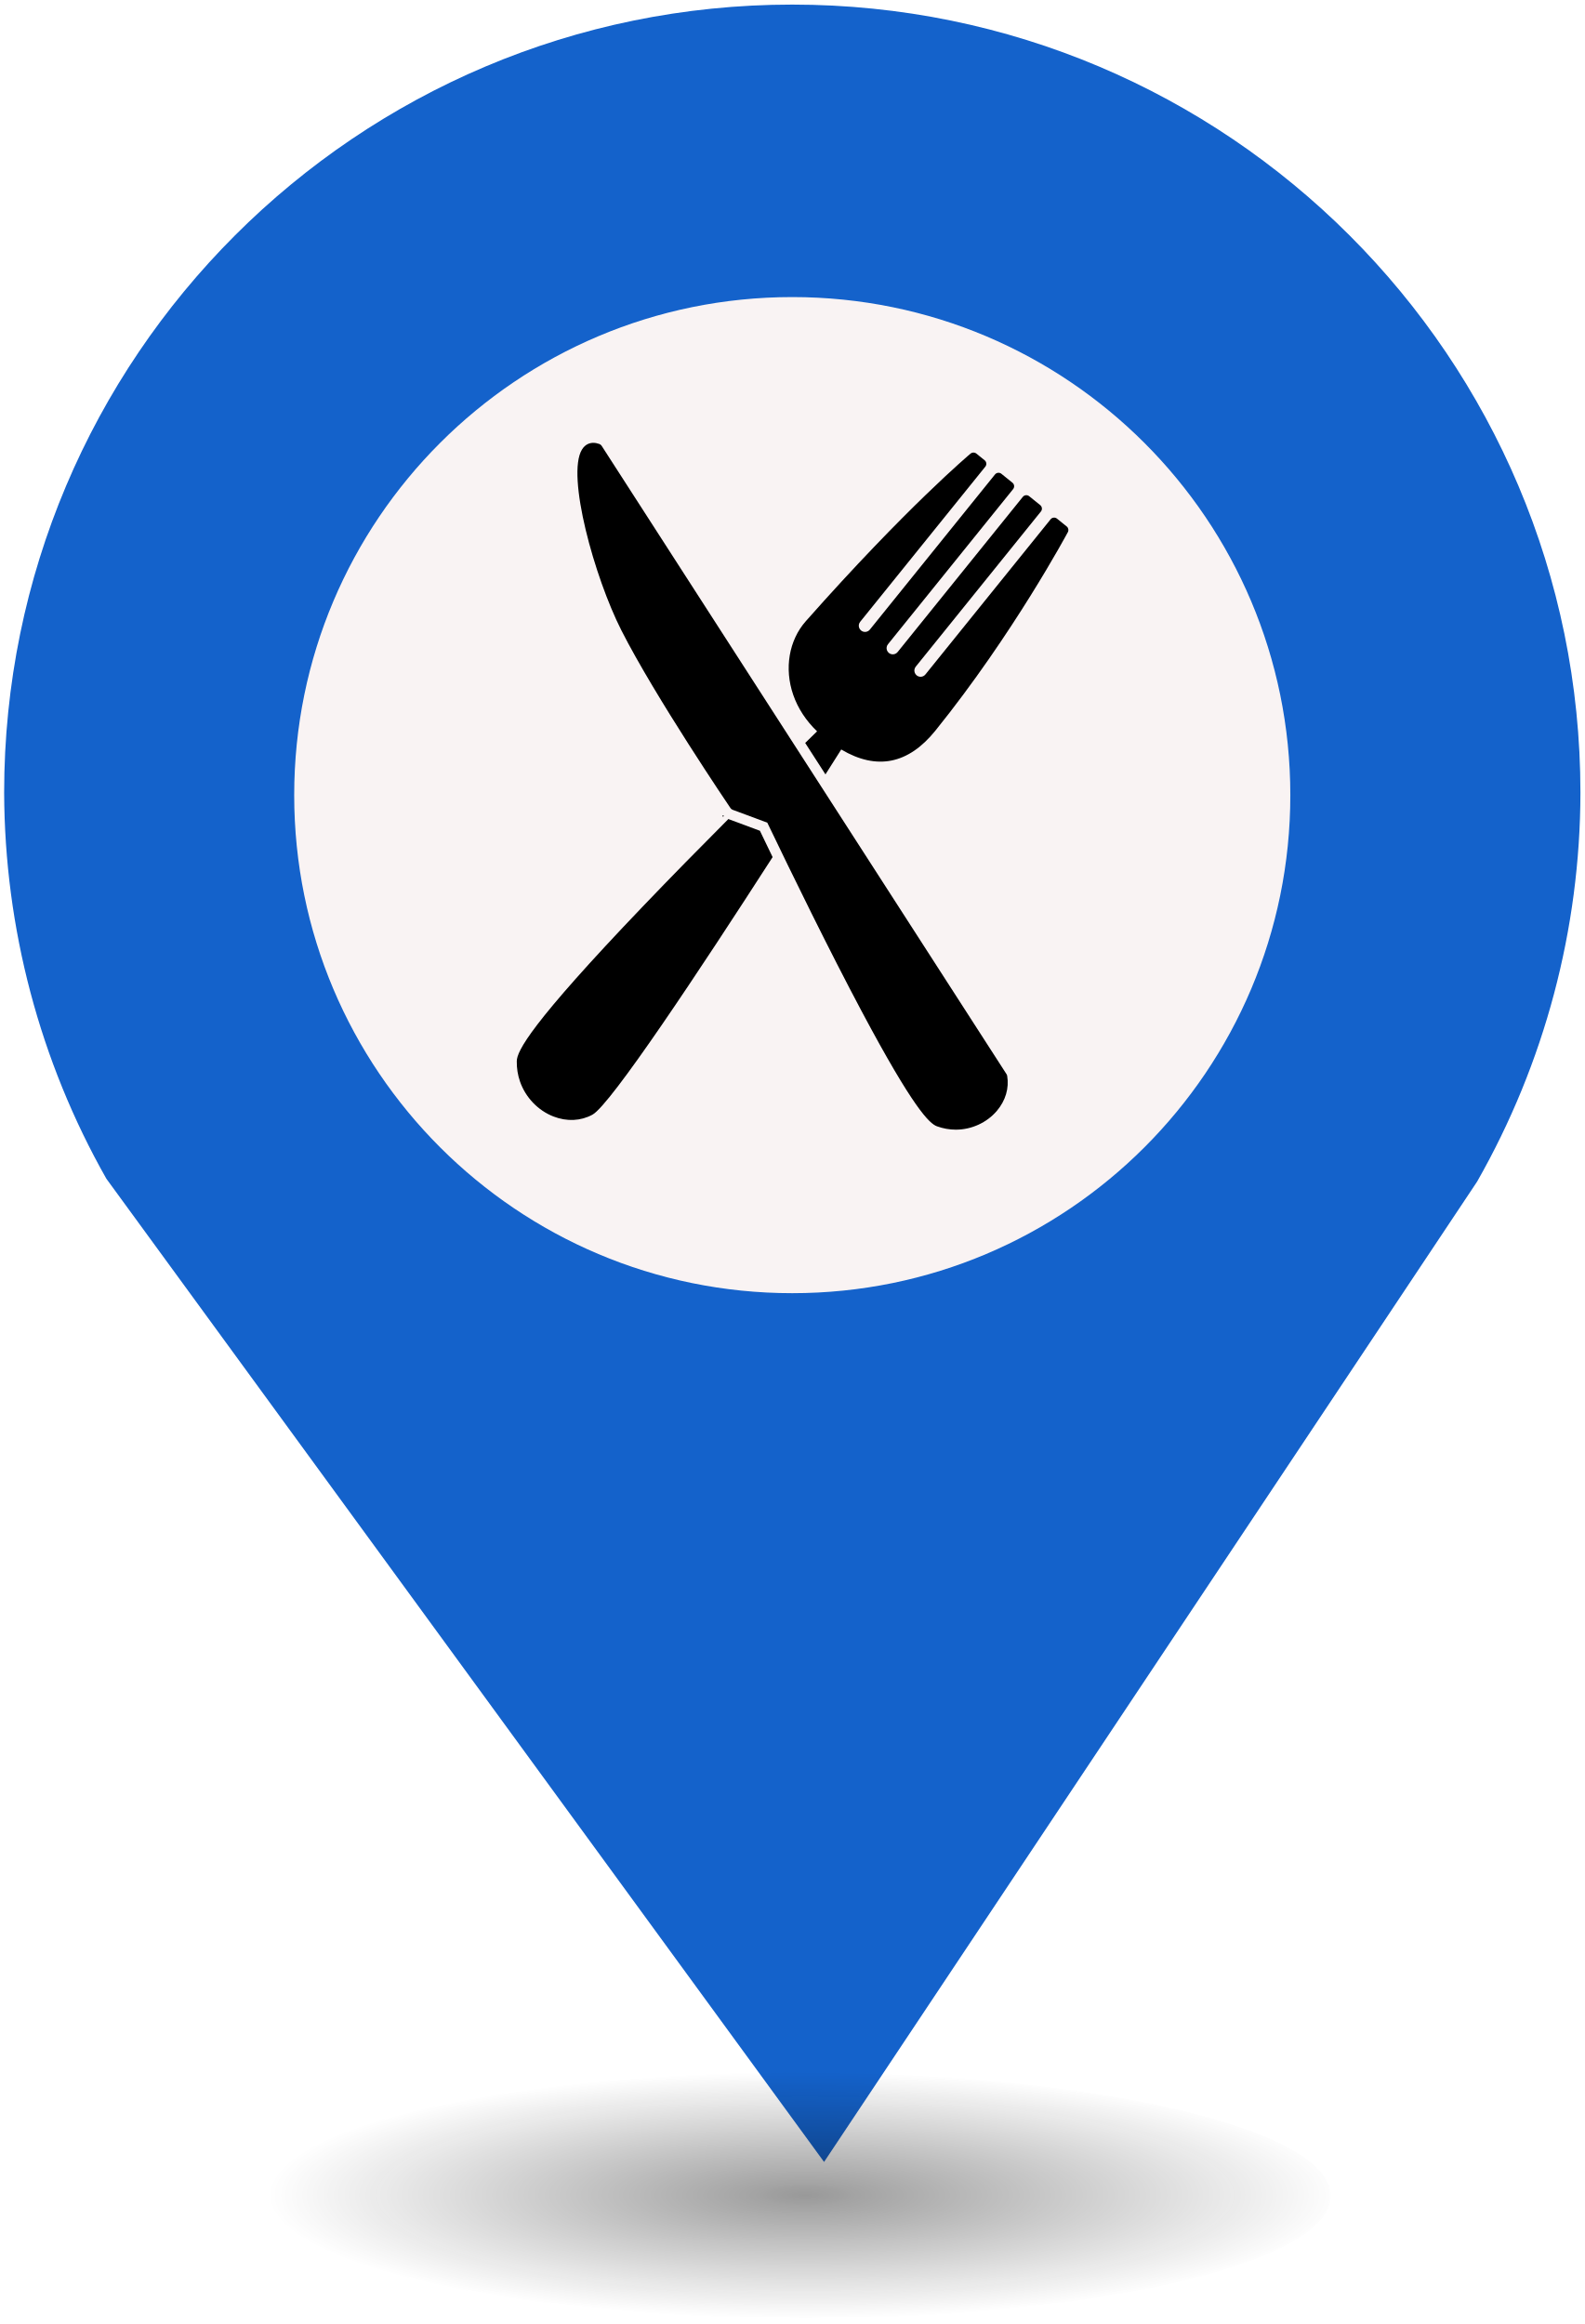
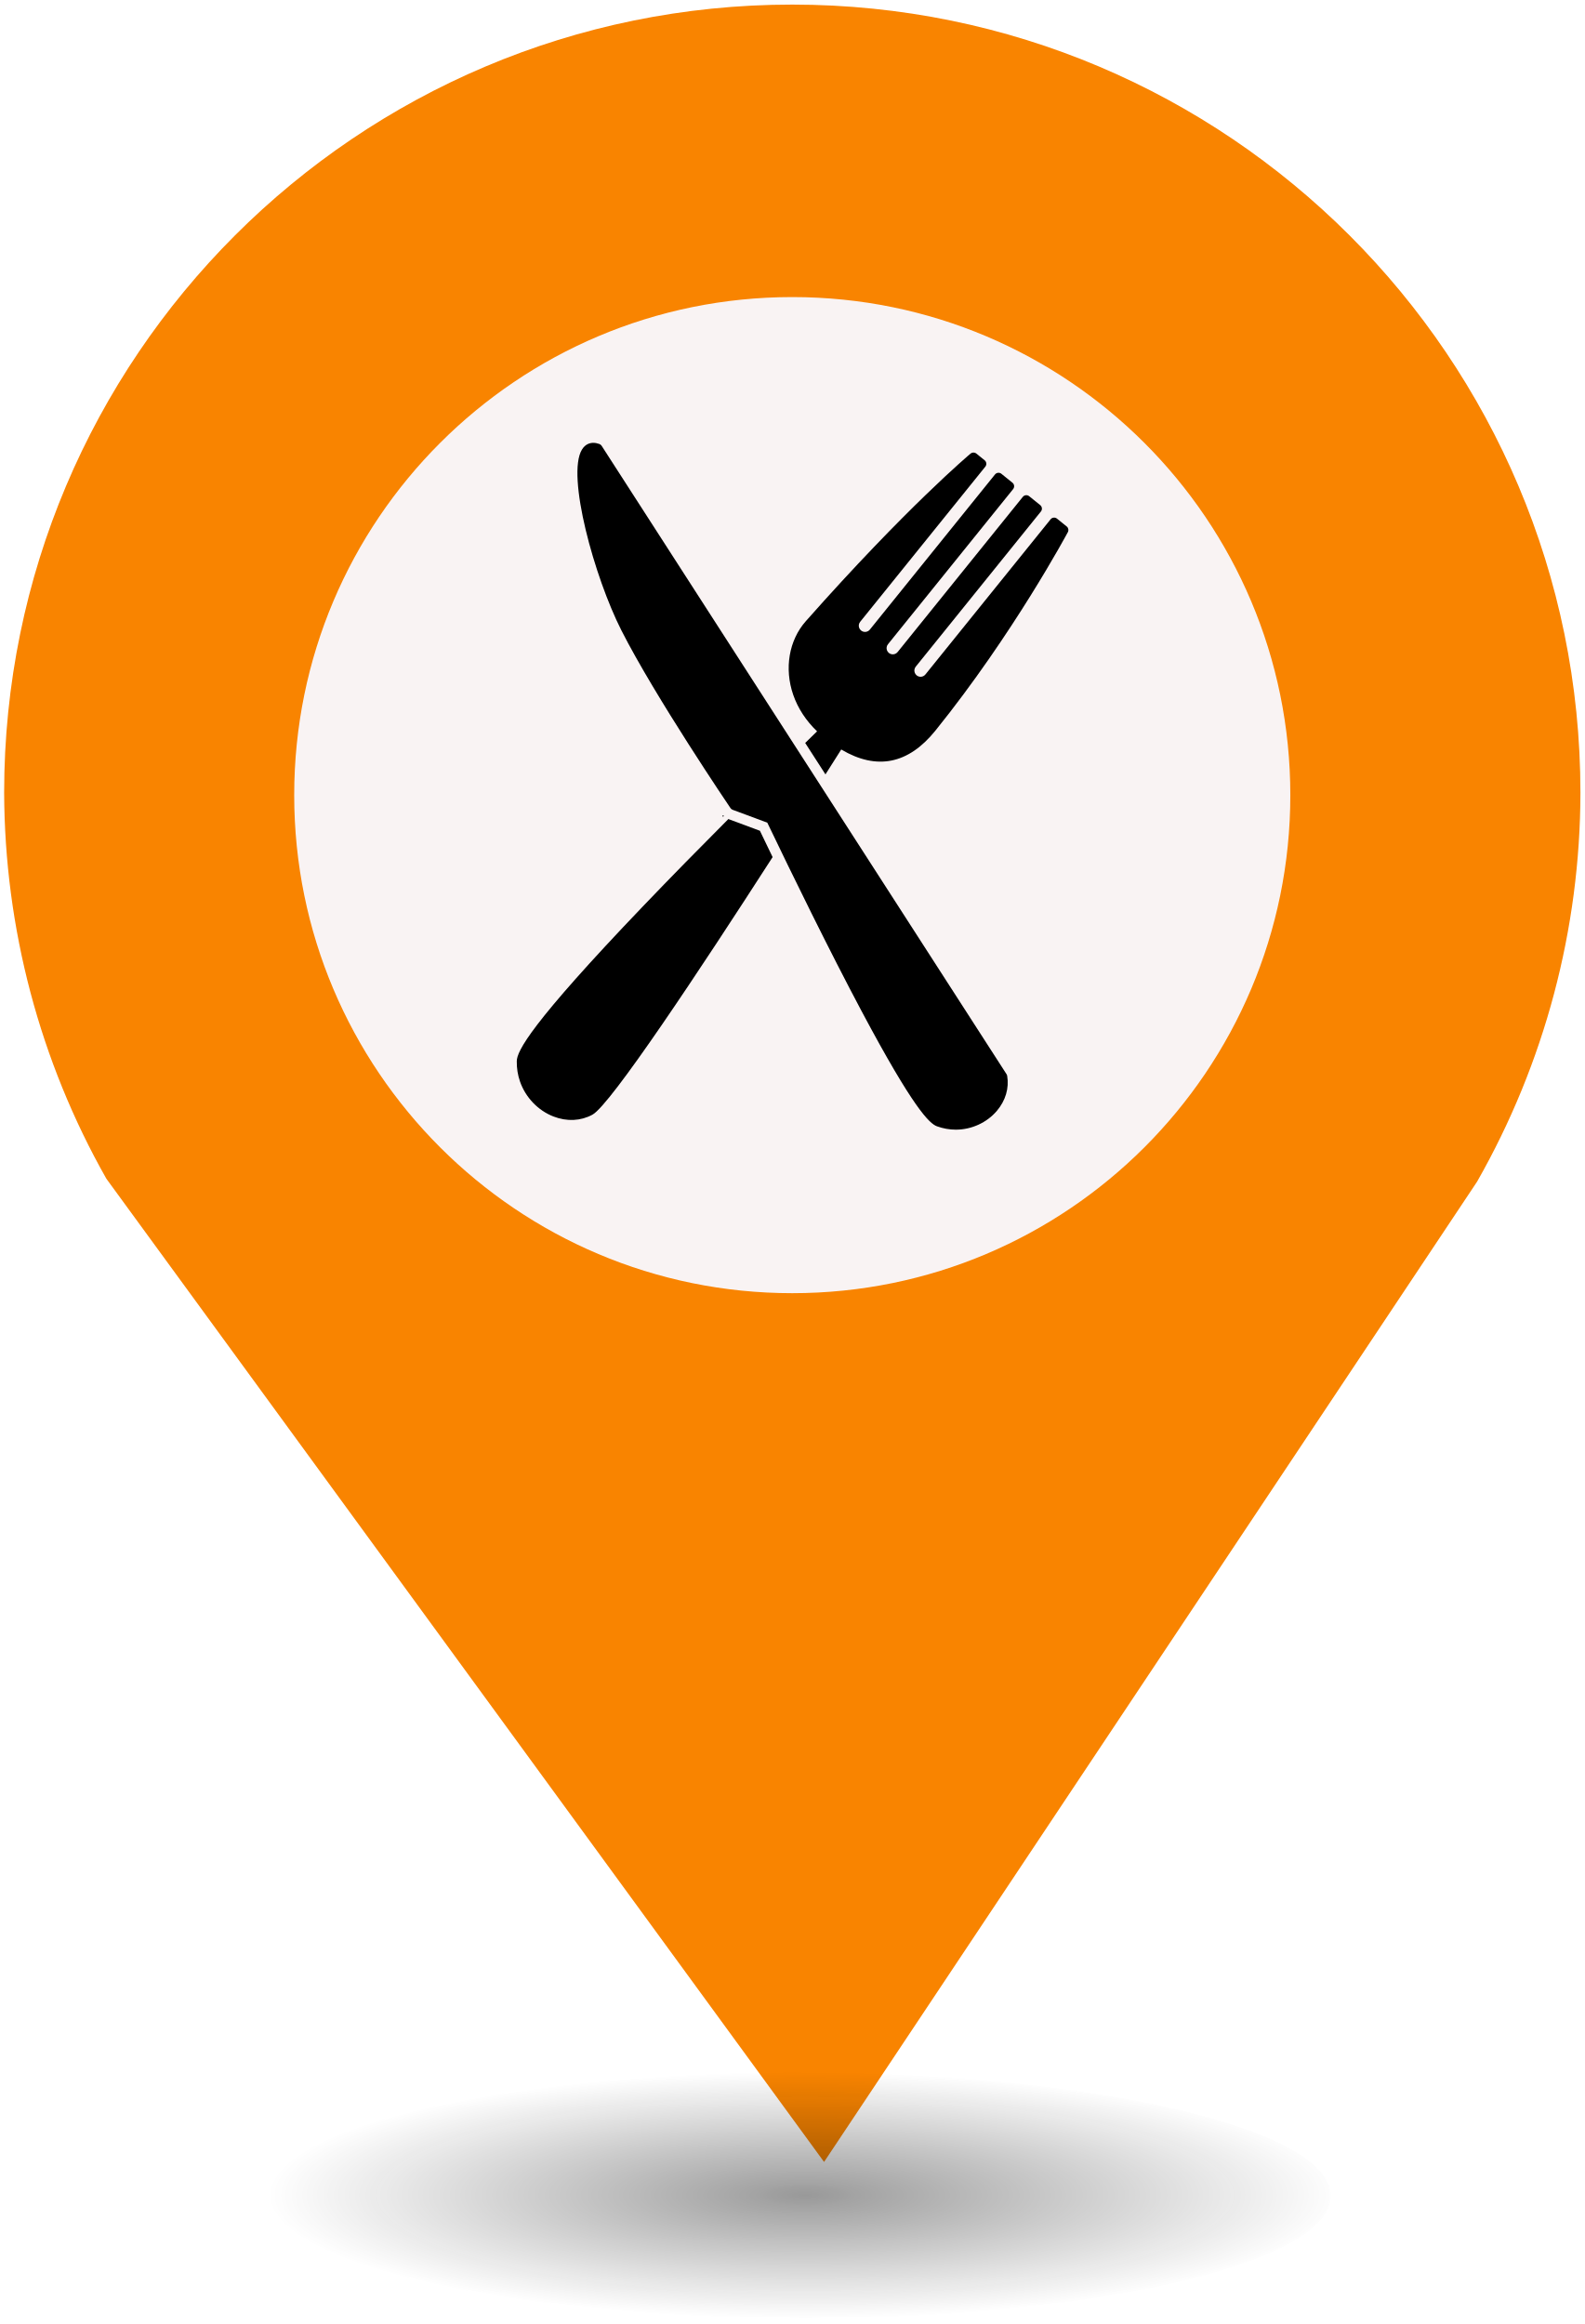
<svg xmlns="http://www.w3.org/2000/svg" height="44px" width="30px" version="1.1" viewBox="0 0 29.989 43.988" id="svg16">
  <defs id="defs7">
    <radialGradient id="a" gradientUnits="userSpaceOnUse" cy="127.6" cx="-42.75" gradientTransform="matrix(4.274964,0,0,0.98163,197.9983,-82.0888)" r="2.384">
      <stop stop-color="#010101" offset="0" id="stop2" />
      <stop stop-opacity="0" stop-color="#090909" offset="1" id="stop4" />
    </radialGradient>
  </defs>
  <g id="g26" transform="translate(-2.0760358e-7,-1.618116)">
-     <path style="fill:#1462cb;stroke-width:4.275" id="path9" d="m 14.994,1.705 c -8.239,0 -14.917,6.678 -14.917,14.917 0.009,2.562 0.673,5.079 1.935,7.307 L 15.596,42.539 27.956,23.984 c 1.278,-2.244 1.952,-4.78 1.956,-7.362 C 29.911,8.383 23.233,1.705 14.994,1.705 Z" />
+     <path style="fill:#f98400;stroke-width:4.275" id="path9" d="m 14.994,1.705 c -8.239,0 -14.917,6.678 -14.917,14.917 0.009,2.562 0.673,5.079 1.935,7.307 L 15.596,42.539 27.956,23.984 c 1.278,-2.244 1.952,-4.78 1.956,-7.362 C 29.911,8.383 23.233,1.705 14.994,1.705 Z" />
    <circle style="fill:#f9f3f3;stroke-width:4.275" id="circle11" r="9.427" cx="14.994" cy="16.668" />
    <ellipse style="opacity:0.4;fill:url(#a);stroke-width:4.275" id="ellipse13" cx="14.994" cy="43.18" ry="2.339" rx="10.193" />
    <rect style="fill:none;stroke-width:4.275" x="8.259" y="9.828" width="13.472" height="13.369" ry="0" rx="0" id="replace" />
    <svg version="1.1" x="8.5" y="10" viewBox="0 0 86 87.437" enable-background="new 0 0 100 100" xml:space="preserve" id="svg2" width="13" height="13">
      <defs id="defs28" />
      <g id="g3217" transform="translate(-1223.026,7591.783)">
        <g id="g3355" transform="translate(0.5259675,-1.51338)">
          <g id="g3394" transform="translate(-1.304037,6.106822)">
            <g id="g3432" transform="translate(1.32436,-7.06854)">
              <g id="g3490" transform="translate(14.50543,16.20117)">
                <g id="g3544" transform="translate(1.783222,7.907062)">
                  <g id="g3595" transform="translate(9.526484,-0.4690141)">
                    <g id="g3646" transform="translate(-52.35165,-3.588063)">
                      <g id="g3767" transform="translate(6.004856,8.755277)">
                        <g id="g4075" transform="translate(0.5523902,0.07303033)">
                          <g id="g4264" transform="translate(3.088074,-2.637774)">
                            <g id="g4355" transform="translate(8.460199,5.328404)">
                              <g id="g4421" transform="translate(-6.525508,7.085877)">
                                <g id="g4462" transform="translate(25.51802,13.53117)">
                                  <g id="g4500" transform="translate(80.26127,-61.02332)">
                                    <g id="g5344" transform="translate(-17.61483,53.92915)">
                                      <g id="g5294" display="none" style="display:none">
                                        <rect id="rect5296" height="196" width="394.5" display="inline" y="-80.755" x="-43.5" style="fill:#000000;display:inline" />
                                      </g>
                                      <g id="g5316" display="none" style="display:none">
                                        <g id="g5318" display="inline" style="display:inline">
                                          <path id="path5320" d="M 1.581,10.718 H 30.418 L 16,1.051 1.581,10.718 z M 17.592,6.594 c 0,0.879 -0.713,1.592 -1.592,1.592 -0.879,0 -1.592,-0.713 -1.592,-1.592 0,-0.879 0.713,-1.592 1.592,-1.592 0.879,0 1.592,0.712 1.592,1.592 z" />
                                          <rect id="rect5322" height="3.021" width="31" y="28.03" x="0.5" />
                                          <rect id="rect5324" height="11.875" width="3.021" y="13.363" x="3.667" />
                                          <rect id="rect5326" height="11.875" width="3.021" y="13.363" x="8.349" />
                                          <rect id="rect5328" height="11.875" width="3.021" y="13.363" x="20.63" />
                                          <rect id="rect5330" height="11.875" width="3.021" y="13.363" x="25.312" />
                                        </g>
                                        <path id="path5332" d="m 19.055,22.809 c -0.386,0.262 -1.035,0.524 -1.857,0.524 -1.01,0 -1.907,-0.386 -2.53,-1.11 -0.474,-0.524 -0.785,-1.246 -0.897,-2.144 h -0.773 v -0.611 h 0.711 c 0,-0.062 0,-0.125 0,-0.187 0,-0.2 0.012,-0.387 0.025,-0.561 h -0.735 v -0.624 h 0.823 c 0.15,-0.872 0.524,-1.595 1.022,-2.106 0.636,-0.66 1.446,-1.035 2.468,-1.035 0.735,0 1.309,0.212 1.658,0.399 l -0.249,0.822 c -0.312,-0.187 -0.835,-0.349 -1.396,-0.349 -0.673,0 -1.221,0.237 -1.645,0.685 -0.374,0.361 -0.623,0.922 -0.748,1.583 h 3.478 v 0.624 h -3.59 c -0.013,0.162 -0.025,0.349 -0.025,0.523 0,0.075 0,0.137 0,0.225 h 3.615 v 0.611 h -3.53 c 0.1,0.723 0.349,1.259 0.685,1.633 0.461,0.486 1.085,0.723 1.757,0.723 0.661,0 1.234,-0.249 1.521,-0.411 l 0.212,0.786 z" display="inline" style="display:inline" />
                                      </g>
                                      <g id="g5453" transform="translate(-52.62536,-10.75091)">
                                        <g id="g5403" display="none" style="display:none">
                                          <rect id="rect5405" height="196" width="394.5" display="inline" y="-80.755" x="-43.5" style="fill:#000000;display:inline" />
                                        </g>
                                        <g id="g5425" display="none" style="display:none">
                                          <g id="g5427" display="inline" style="display:inline">
                                            <path id="path5429" d="M 1.581,10.718 H 30.418 L 16,1.051 1.581,10.718 z M 17.592,6.594 c 0,0.879 -0.713,1.592 -1.592,1.592 -0.879,0 -1.592,-0.713 -1.592,-1.592 0,-0.879 0.713,-1.592 1.592,-1.592 0.879,0 1.592,0.712 1.592,1.592 z" />
                                            <rect id="rect5431" height="3.021" width="31" y="28.03" x="0.5" />
                                            <rect id="rect5433" height="11.875" width="3.021" y="13.363" x="3.667" />
                                            <rect id="rect5435" height="11.875" width="3.021" y="13.363" x="8.349" />
                                            <rect id="rect5437" height="11.875" width="3.021" y="13.363" x="20.63" />
                                            <rect id="rect5439" height="11.875" width="3.021" y="13.363" x="25.312" />
                                          </g>
                                          <path id="path5441" d="m 19.055,22.809 c -0.386,0.262 -1.035,0.524 -1.857,0.524 -1.01,0 -1.907,-0.386 -2.53,-1.11 -0.474,-0.524 -0.785,-1.246 -0.897,-2.144 h -0.773 v -0.611 h 0.711 c 0,-0.062 0,-0.125 0,-0.187 0,-0.2 0.012,-0.387 0.025,-0.561 h -0.735 v -0.624 h 0.823 c 0.15,-0.872 0.524,-1.595 1.022,-2.106 0.636,-0.66 1.446,-1.035 2.468,-1.035 0.735,0 1.309,0.212 1.658,0.399 l -0.249,0.822 c -0.312,-0.187 -0.835,-0.349 -1.396,-0.349 -0.673,0 -1.221,0.237 -1.645,0.685 -0.374,0.361 -0.623,0.922 -0.748,1.583 h 3.478 v 0.624 h -3.59 c -0.013,0.162 -0.025,0.349 -0.025,0.523 0,0.075 0,0.137 0,0.225 h 3.615 v 0.611 h -3.53 c 0.1,0.723 0.349,1.259 0.685,1.633 0.461,0.486 1.085,0.723 1.757,0.723 0.661,0 1.234,-0.249 1.521,-0.411 l 0.212,0.786 z" display="inline" style="display:inline" />
                                        </g>
                                        <g id="g5911" transform="translate(34.80392,-34.73152)">
                                          <g id="g5969" transform="translate(-76.82085,20.4639)">
                                            <g id="g6024" transform="translate(-1.526915,1.600489)">
                                              <g id="g6071" transform="translate(7.388684,1.035171)">
                                                <g id="g6187" transform="translate(-0.7100005,-4.632286)">
                                                  <g id="g6263" transform="translate(-0.667373,-5.348818)">
                                                    <g id="g6319" transform="translate(0.7972047,3.564749)">
                                                      <g id="g6384" transform="translate(-9.1472,2.261335)">
                                                        <g id="g6488" transform="translate(-2.034812,-3.404266)">
                                                          <g id="g6516" transform="translate(-0.6383233,-2.329404)">
                                                            <g id="g6769" transform="translate(1565.779,-3801.849)">
                                                              <g id="g6910" transform="translate(-308.0951,-3790.949)">
                                                                <g id="g6983" transform="translate(-14.23112,-15.61185)">
                                                                  <g id="g6947">
                                                                    <path id="path6965" d="m 41.184,53.693 c -0.048,0.024 -0.091,0.054 -0.129,0.087 l 0.085,0.1 c 0.032,-0.027 0.068,-0.052 0.105,-0.072 l -0.061,-0.115 z" style="fill:#000000" />
                                                                    <path id="path6967" d="m 14.889,85.003 c -0.013,0.889 0.125,1.758 0.41,2.582 0.703,2.027 2.296,3.694 4.264,4.457 1.706,0.661 3.466,0.579 4.959,-0.232 2.307,-1.256 13.634,-18.347 22.936,-32.79 -0.567,-1.172 -1.111,-2.299 -1.616,-3.352 L 41.918,54.209 C 41.887,54.197 41.86,54.182 41.831,54.169 38.304,57.706 34.527,61.546 30.942,65.294 16.591,80.293 14.907,83.726 14.889,85.003 z" style="fill:#000000" />
                                                                    <path id="path6969" d="m 76.157,10.095 c -0.152,0.016 -0.292,0.091 -0.387,0.21 L 59.837,30.056 c -0.133,0.165 -0.322,0.268 -0.533,0.29 -0.209,0.022 -0.415,-0.038 -0.58,-0.171 -0.116,-0.094 -0.203,-0.216 -0.252,-0.356 -0.09,-0.259 -0.04,-0.542 0.133,-0.756 L 74.538,9.311 c 0.2,-0.247 0.16,-0.608 -0.086,-0.809 L 73.389,7.643 c -0.214,-0.173 -0.52,-0.169 -0.73,0.006 -0.079,0.066 -8.166,6.859 -20.976,21.338 -2.149,2.43 -2.762,6.023 -1.6,9.377 0.594,1.715 1.638,3.31 3.036,4.644 -0.469,0.458 -0.975,0.95 -1.513,1.478 l 2.58,4.003 c 0.717,-1.131 1.392,-2.194 2.008,-3.169 4.51,2.676 8.537,1.873 11.978,-2.39 9.927,-12.307 16.805,-25.157 16.874,-25.284 0.128,-0.244 0.066,-0.544 -0.147,-0.717 l -1.242,-1.001 c -0.248,-0.2 -0.61,-0.161 -0.809,0.086 L 66.912,35.765 c -0.132,0.165 -0.321,0.268 -0.532,0.292 -0.21,0.022 -0.416,-0.04 -0.581,-0.171 -0.115,-0.095 -0.202,-0.218 -0.251,-0.357 -0.091,-0.259 -0.04,-0.542 0.132,-0.756 L 81.614,15.02 c 0.097,-0.119 0.142,-0.271 0.125,-0.422 -0.018,-0.152 -0.093,-0.292 -0.211,-0.387 l -1.411,-1.138 c -0.246,-0.2 -0.608,-0.161 -0.808,0.086 L 63.374,32.911 c -0.133,0.165 -0.321,0.268 -0.532,0.29 -0.21,0.022 -0.416,-0.038 -0.58,-0.169 -0.115,-0.094 -0.202,-0.217 -0.251,-0.356 -0.09,-0.26 -0.041,-0.545 0.133,-0.757 L 78.078,12.168 c 0.199,-0.247 0.161,-0.609 -0.087,-0.809 l -1.41,-1.14 c -0.12,-0.097 -0.272,-0.141 -0.424,-0.124 z" style="fill:#000000" />
                                                                    <path id="path6971" d="M 77.236,86.654 25.691,6.657 C 25.624,6.551 25.523,6.47 25.404,6.427 25.137,6.33 24.879,6.281 24.637,6.281 c -0.421,0 -1.015,0.147 -1.449,0.854 -2.012,3.276 1.594,16.269 5.015,23.012 4.312,8.502 13.795,22.492 13.89,22.631 0.067,0.1 0.164,0.175 0.275,0.217 l 4.414,1.64 c 3.208,6.689 7.862,16.213 12.019,24.024 6.595,12.392 8.627,14.284 9.579,14.631 0.781,0.282 1.588,0.428 2.401,0.428 2.002,0 3.955,-0.896 5.227,-2.396 1.106,-1.304 1.572,-2.885 1.312,-4.451 -0.013,-0.077 -0.042,-0.15 -0.084,-0.217 z" style="fill:#000000" />
                                                                  </g>
                                                                </g>
                                                              </g>
                                                            </g>
                                                          </g>
                                                        </g>
                                                      </g>
                                                    </g>
                                                  </g>
                                                </g>
                                              </g>
                                            </g>
                                          </g>
                                        </g>
                                      </g>
                                    </g>
                                  </g>
                                </g>
                              </g>
                            </g>
                          </g>
                        </g>
                      </g>
                    </g>
                  </g>
                </g>
              </g>
            </g>
          </g>
        </g>
      </g>
    </svg>
  </g>
</svg>
